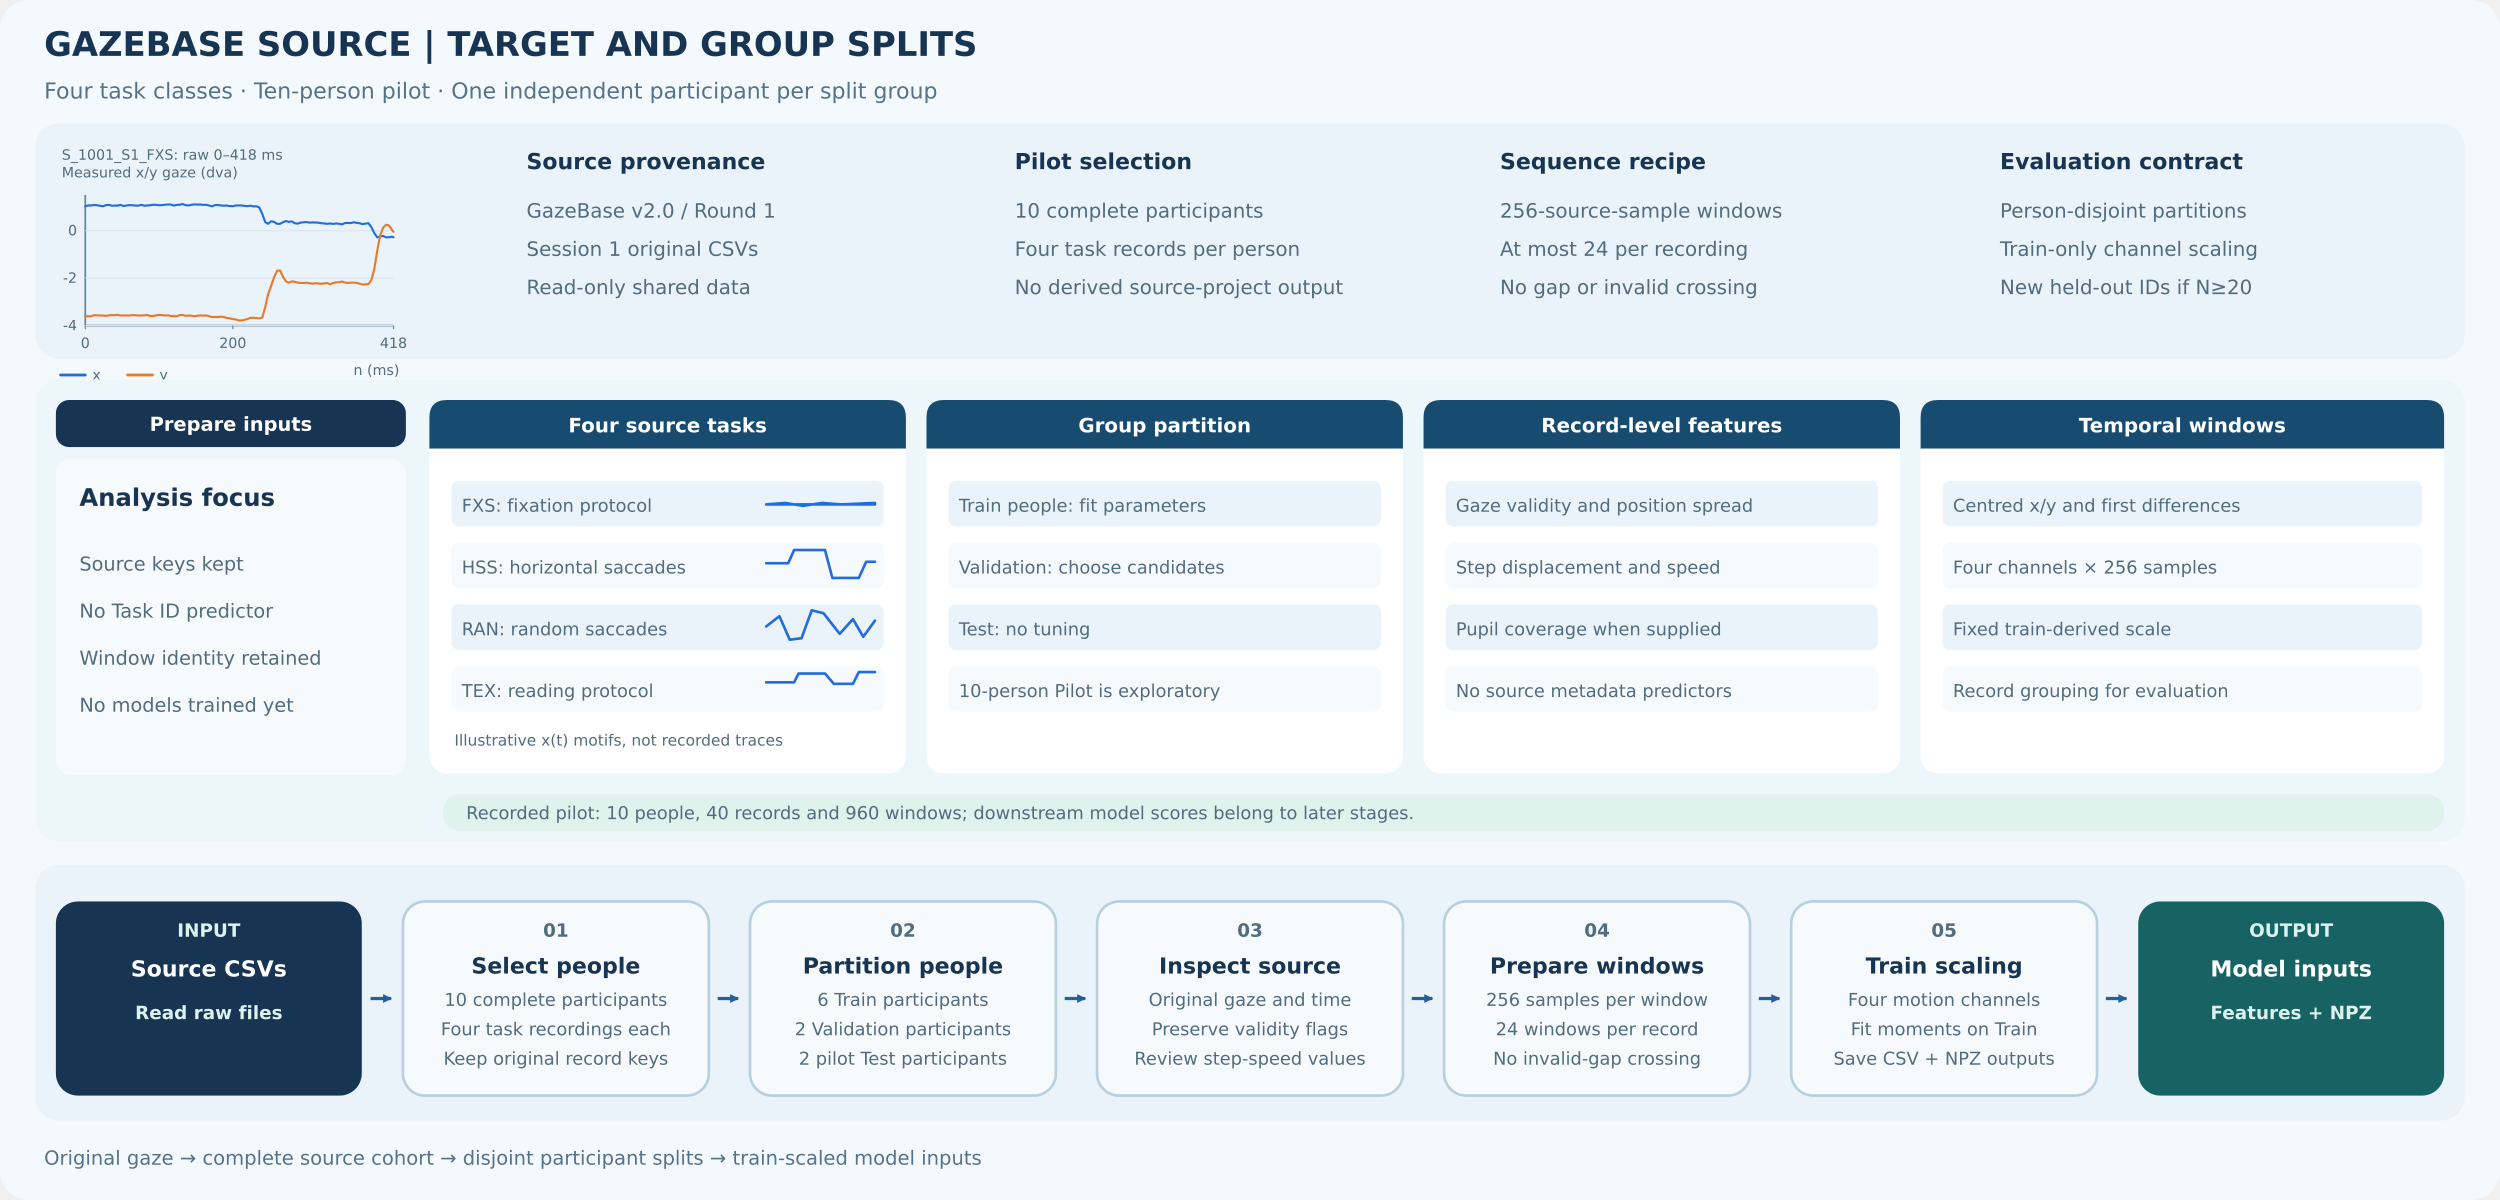
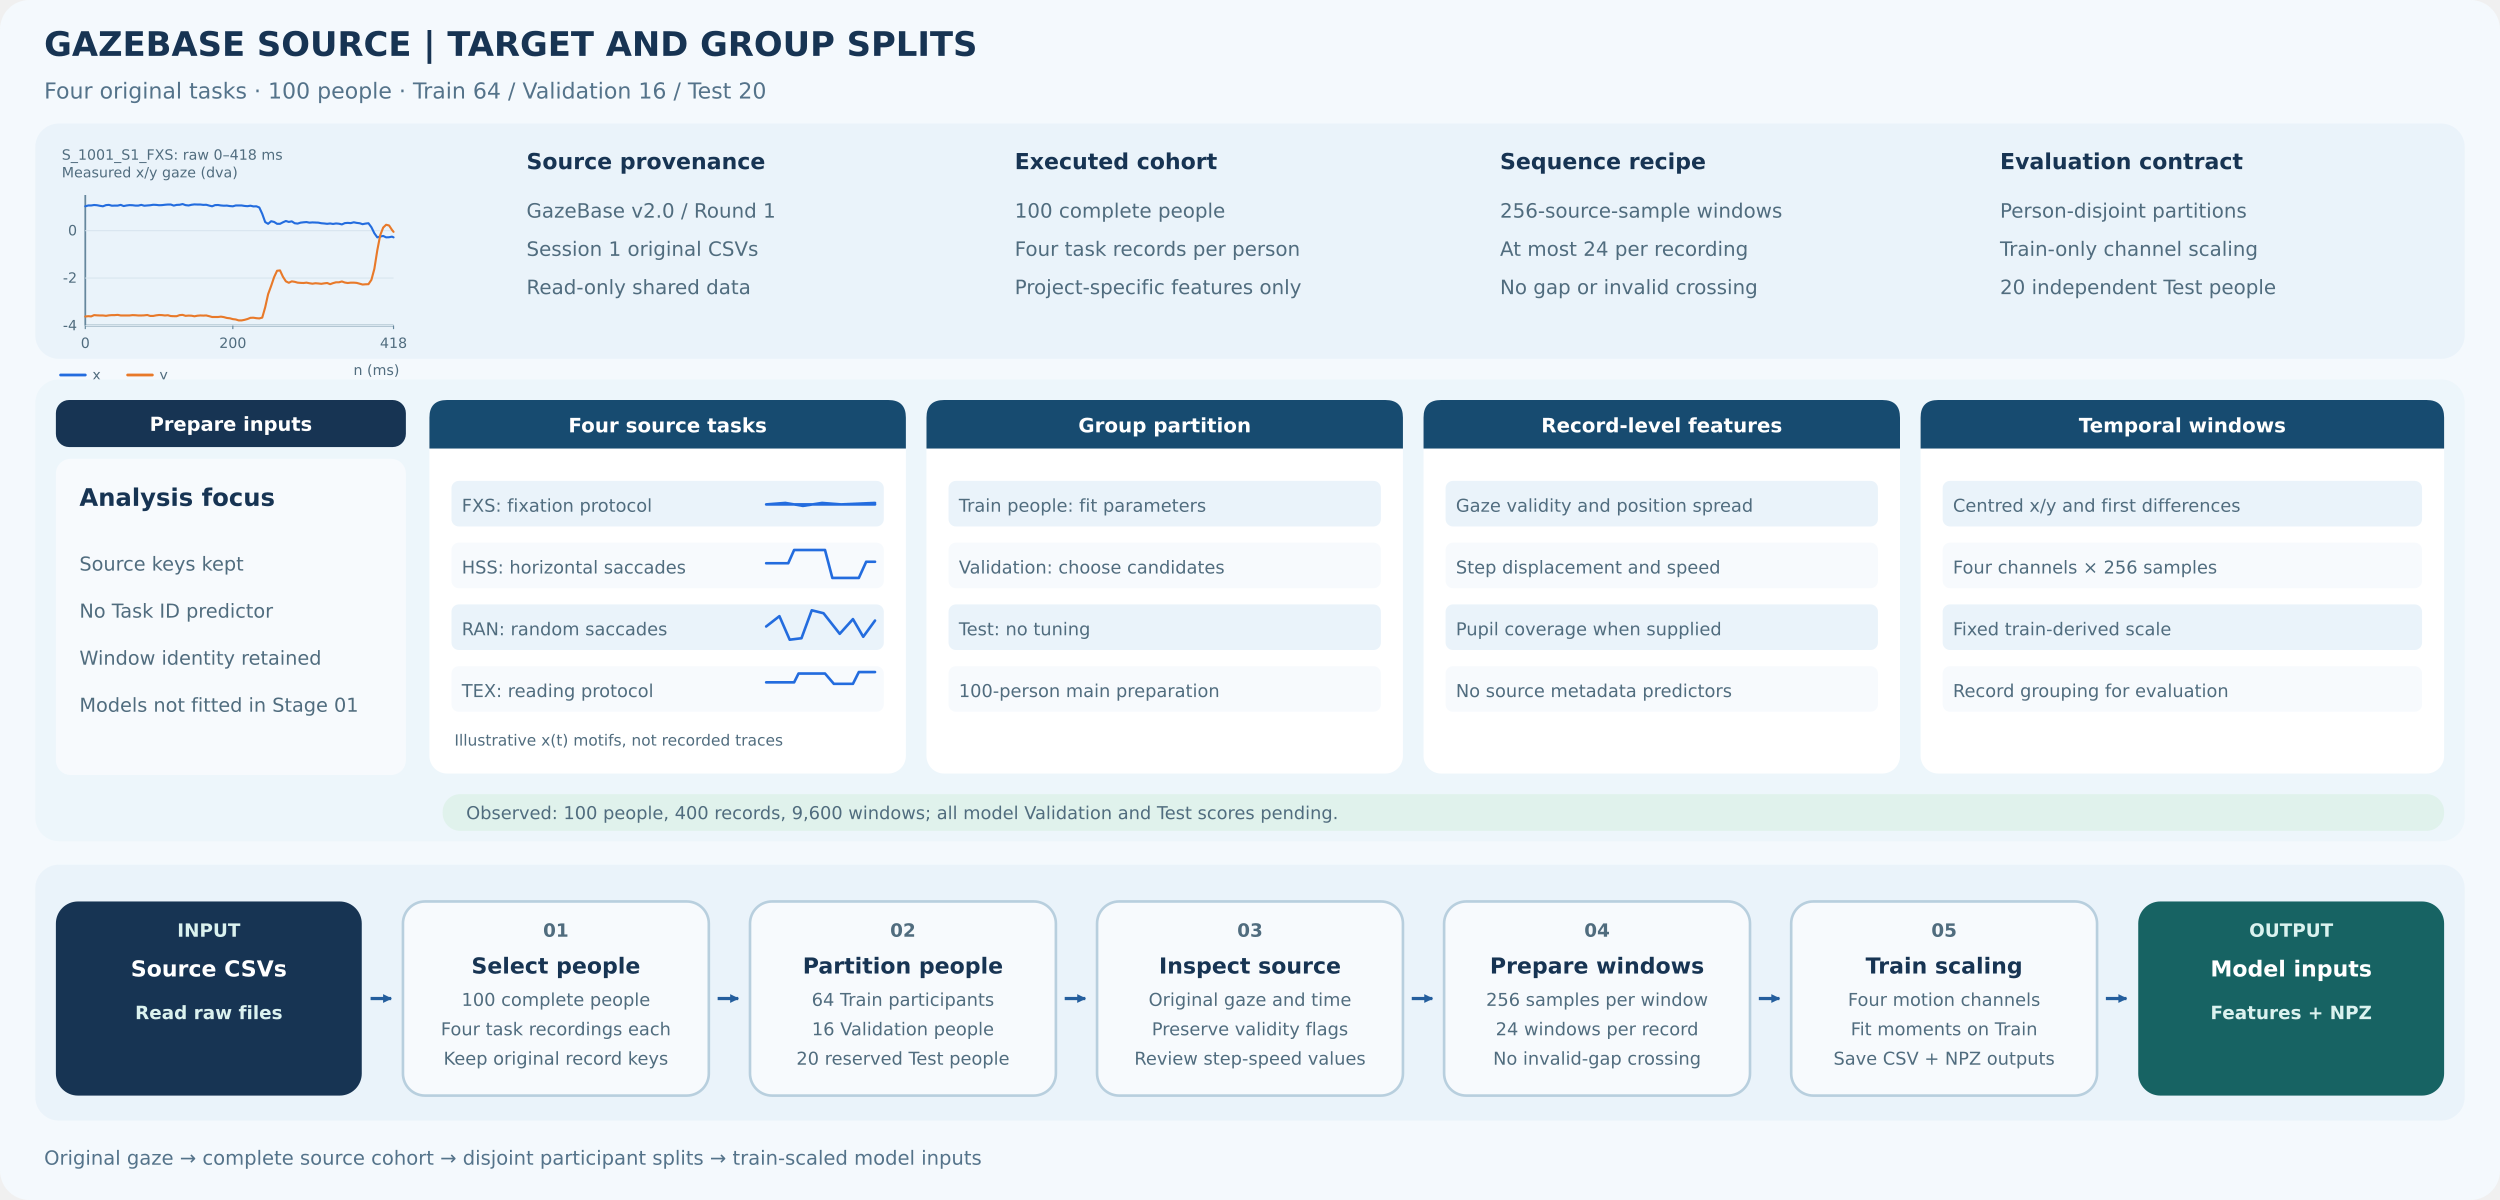
<svg xmlns="http://www.w3.org/2000/svg" width="1700" height="816" viewBox="0 0 1700 816" role="img" aria-labelledby="svg-title svg-desc">
  <defs>
    <style>
.title{font:700 23px DejaVu Sans,Arial,sans-serif;fill:#173453}.subtitle{font:400 15px DejaVu Sans,Arial,sans-serif;fill:#54738A}.sourceheading{font:700 11.5px DejaVu Sans,Arial,sans-serif;fill:#53738A}.sourcebody{font:400 13px DejaVu Sans,Arial,sans-serif;fill:#173453}.ctxhead{font:700 15px DejaVu Sans,Arial,sans-serif;fill:#173453}.ctxbody{font:400 13.5px DejaVu Sans,Arial,sans-serif;fill:#506C7E}.focushead{font:700 16.5px DejaVu Sans,Arial,sans-serif;fill:#173453}.focusbody{font:400 13.1px DejaVu Sans,Arial,sans-serif;fill:#506C7E}.sectionlabel{font:700 13.2px DejaVu Sans,Arial,sans-serif;fill:white}.panelhead{font:700 13.5px DejaVu Sans,Arial,sans-serif;fill:white}.panelbody{font:400 12.1px DejaVu Sans,Arial,sans-serif;fill:#506C7E}.nodeid{font:700 12.5px DejaVu Sans,Arial,sans-serif;fill:#506C7E}.nodetitle{font:700 15px DejaVu Sans,Arial,sans-serif;fill:#173453}.nodedesc{font:400 12.1px DejaVu Sans,Arial,sans-serif;fill:#506C7E}.endnodeid{font:700 12.5px DejaVu Sans,Arial,sans-serif;fill:#DBF2EF}.endnodetitle{font:700 15px DejaVu Sans,Arial,sans-serif;fill:white}.footer{font:400 13.3px DejaVu Sans,Arial,sans-serif;fill:#54738A}.overview-id{font:700 11.3px DejaVu Sans,Arial,sans-serif;fill:#506C7E}.overview-title{font:700 12.9px DejaVu Sans,Arial,sans-serif;fill:#173453}.overview-body{font:400 10.9px DejaVu Sans,Arial,sans-serif;fill:#506C7E}.overview-terminal-id{font:700 11.3px DejaVu Sans,Arial,sans-serif;fill:#DBF2EF}.overview-terminal-title{font:700 12.9px DejaVu Sans,Arial,sans-serif;fill:#FFFFFF}.overview-terminal-body{font:400 10.9px DejaVu Sans,Arial,sans-serif;fill:#DBF2EF}</style>
    <marker id="arr" markerWidth="6" markerHeight="6" refX="5.5" refY="3" orient="auto" markerUnits="userSpaceOnUse">
      <path d="M0 0 L6 3 L0 6 Z" fill="#245E9D" />
    </marker>
  </defs>
  <rect x="0" y="0" width="1700" height="816" rx="20" fill="#F4F9FD" stroke="none" stroke-width="1" />
  <g id="band-0-header">
    <text x="30" y="38" class="title">GAZEBASE SOURCE | TARGET AND GROUP SPLITS</text>
-     <text x="30" y="67" class="subtitle">Four task classes · Ten-person pilot · One independent participant per split group</text>
+     <text x="30" y="67" class="subtitle">Four original tasks · 100 people · Train 64 / Validation 16 / Test 20</text>
  </g>
  <g id="band-1-context">
    <rect x="24" y="84" width="1652" height="160" rx="16" fill="#EAF3FA" stroke-width="2" />
    <g id="source-record" aria-label="Measured horizontal and vertical gaze excerpt from original GazeBase record S_1001_S1_FXS" transform="translate(-204.4 -153) scale(0.8)">
      <text x="308" y="327" class="panelbody">S_1001_S1_FXS: raw 0–418 ms</text>
      <text x="308" y="342" class="panelbody">Measured x/y gaze (dva)</text>
      <line x1="328" y1="357" x2="328" y2="468" stroke="#66879D" stroke-width="1.5" />
      <line x1="328" y1="468" x2="590" y2="468" stroke="#66879D" stroke-width="1.5" />
      <line x1="328" y1="468" x2="590" y2="468" stroke="#D9E6EF" stroke-width="1" />
      <text x="321" y="472" class="panelbody" text-anchor="end">-4</text>
      <line x1="328" y1="427.6" x2="590" y2="427.6" stroke="#D9E6EF" stroke-width="1" />
      <text x="321" y="431.6" class="panelbody" text-anchor="end">-2</text>
      <line x1="328" y1="387.3" x2="590" y2="387.3" stroke="#D9E6EF" stroke-width="1" />
      <text x="321" y="391.3" class="panelbody" text-anchor="end">0</text>
      <line x1="328" y1="468" x2="328" y2="471" stroke="#66879D" stroke-width="1" />
      <text x="328" y="487" class="panelbody" text-anchor="middle">0</text>
      <line x1="453.4" y1="468" x2="453.4" y2="471" stroke="#66879D" stroke-width="1" />
      <text x="453.4" y="487" class="panelbody" text-anchor="middle">200</text>
      <line x1="590" y1="468" x2="590" y2="471" stroke="#66879D" stroke-width="1" />
      <text x="590" y="487" class="panelbody" text-anchor="middle">418</text>
      <path d="M328.0 366.6 L330.5 365.9 L333.0 365.9 L335.5 365.5 L338.0 365.7 L340.5 366.2 L343.0 366.6 L345.6 365.6 L348.1 365.4 L350.6 366.1 L353.1 366.0 L355.6 366.0 L358.1 365.4 L360.6 366.4 L363.1 365.9 L365.6 365.6 L368.1 365.7 L370.6 366.0 L373.1 366.0 L375.6 365.4 L378.1 366.1 L380.7 365.9 L383.2 365.7 L385.7 365.3 L388.2 365.4 L390.7 365.7 L393.2 365.6 L395.7 365.3 L398.2 365.1 L400.7 365.1 L403.2 366.0 L405.7 365.4 L408.2 365.3 L410.7 364.7 L413.2 365.6 L415.8 365.9 L418.3 365.3 L420.8 365.0 L423.3 365.1 L425.8 365.1 L428.3 365.4 L430.8 365.3 L433.3 366.0 L435.8 366.6 L438.3 365.6 L440.8 365.5 L443.3 365.9 L445.8 366.1 L448.3 366.0 L450.9 366.4 L453.4 366.6 L455.9 365.9 L458.4 365.9 L460.9 365.9 L463.4 366.3 L465.9 366.5 L468.4 366.1 L470.9 366.7 L473.4 366.6 L475.9 367.6 L478.4 373.0 L480.9 380.0 L483.4 381.5 L486.0 379.3 L488.5 379.9 L491.0 381.5 L493.5 381.5 L496.0 380.2 L498.5 379.1 L501.0 379.9 L503.5 379.4 L506.0 381.0 L508.5 381.3 L511.0 380.5 L513.5 380.2 L516.0 380.0 L518.5 380.5 L521.1 380.3 L523.6 380.4 L526.1 380.5 L528.6 381.0 L531.1 381.2 L533.6 381.5 L536.1 381.2 L538.6 381.6 L541.1 381.2 L543.6 381.4 L546.1 382.0 L548.6 380.9 L551.1 380.7 L553.6 380.9 L556.2 380.2 L558.7 380.7 L561.2 381.0 L563.7 381.8 L566.2 381.3 L568.7 381.0 L571.2 384.4 L573.7 389.5 L576.2 393.0 L578.7 392.3 L581.2 391.8 L583.7 393.0 L586.2 392.9 L588.7 392.4 L590.0 393.0" fill="none" stroke="#236CDE" stroke-width="1.8" stroke-linecap="round" stroke-linejoin="round" />
      <path d="M328.0 460.3 L330.5 460.0 L333.0 460.2 L335.5 459.1 L338.0 459.3 L340.5 459.4 L343.0 459.4 L345.6 459.7 L348.1 459.3 L350.6 459.1 L353.1 459.1 L355.6 458.9 L358.1 459.4 L360.6 459.4 L363.1 459.4 L365.6 459.4 L368.1 459.1 L370.6 459.2 L373.1 459.4 L375.6 459.4 L378.1 459.3 L380.7 459.0 L383.2 459.8 L385.7 459.8 L388.2 459.3 L390.7 459.0 L393.2 459.1 L395.7 459.4 L398.2 459.2 L400.7 459.9 L403.2 460.0 L405.7 460.0 L408.2 459.1 L410.7 458.9 L413.2 459.7 L415.8 459.5 L418.3 459.6 L420.8 460.1 L423.3 459.6 L425.8 459.4 L428.3 459.5 L430.8 459.4 L433.3 460.0 L435.8 460.7 L438.3 460.7 L440.8 460.7 L443.3 460.4 L445.8 460.8 L448.3 461.5 L450.9 461.8 L453.4 462.5 L455.9 462.8 L458.4 463.6 L460.9 463.6 L463.4 463.1 L465.9 462.4 L468.4 461.4 L470.9 461.3 L473.4 461.7 L475.9 461.9 L478.4 461.2 L480.9 452.5 L483.4 441.3 L486.0 434.2 L488.5 426.8 L491.0 421.4 L493.5 421.1 L496.0 426.5 L498.5 430.4 L501.0 431.6 L503.5 430.4 L506.0 430.8 L508.5 431.5 L511.0 431.7 L513.5 431.8 L516.0 431.5 L518.5 432.0 L521.1 432.4 L523.6 432.0 L526.1 432.2 L528.6 432.5 L531.1 432.1 L533.6 431.8 L536.1 432.8 L538.6 431.9 L541.1 431.2 L543.6 431.2 L546.1 430.5 L548.6 431.4 L551.1 431.8 L553.6 431.5 L556.2 431.5 L558.7 431.7 L561.2 432.4 L563.7 433.1 L566.2 432.9 L568.7 432.8 L571.2 429.1 L573.7 419.8 L576.2 404.0 L578.7 391.1 L581.2 384.7 L583.7 382.3 L586.2 382.9 L588.7 386.7 L590.0 388.3" fill="none" stroke="#E87929" stroke-width="1.8" stroke-linecap="round" stroke-linejoin="round" />
      <path d="M307 510 L328 510" fill="none" stroke="#236CDE" stroke-width="2.4" stroke-linecap="round" stroke-linejoin="round" />
      <text x="334" y="514" class="panelbody">x</text>
      <path d="M364 510 L385 510" fill="none" stroke="#E87929" stroke-width="2.4" stroke-linecap="round" stroke-linejoin="round" />
      <text x="391" y="514" class="panelbody">y</text>
      <text x="595" y="510" class="panelbody" text-anchor="end">n (ms)</text>
    </g>
    <g id="context-1">
      <text x="358" y="115" class="ctxhead">Source provenance</text>
      <text x="358" y="148" class="ctxbody">GazeBase v2.0 / Round 1</text>
      <text x="358" y="174" class="ctxbody">Session 1 original CSVs</text>
      <text x="358" y="200" class="ctxbody">Read-only shared data</text>
    </g>
    <g id="context-2">
-       <text x="690" y="115" class="ctxhead">Pilot selection</text>
-       <text x="690" y="148" class="ctxbody">10 complete participants</text>
+       <text x="690" y="115" class="ctxhead">Executed cohort</text>
+       <text x="690" y="148" class="ctxbody">100 complete people</text>
      <text x="690" y="174" class="ctxbody">Four task records per person</text>
-       <text x="690" y="200" class="ctxbody">No derived source-project output</text>
+       <text x="690" y="200" class="ctxbody">Project-specific features only</text>
    </g>
    <g id="context-3">
      <text x="1020" y="115" class="ctxhead">Sequence recipe</text>
      <text x="1020" y="148" class="ctxbody">256-source-sample windows</text>
      <text x="1020" y="174" class="ctxbody">At most 24 per recording</text>
      <text x="1020" y="200" class="ctxbody">No gap or invalid crossing</text>
    </g>
    <g id="context-4">
      <text x="1360" y="115" class="ctxhead">Evaluation contract</text>
      <text x="1360" y="148" class="ctxbody">Person-disjoint partitions</text>
      <text x="1360" y="174" class="ctxbody">Train-only channel scaling</text>
-       <text x="1360" y="200" class="ctxbody">New held-out IDs if N≥20</text>
+       <text x="1360" y="200" class="ctxbody">20 independent Test people</text>
    </g>
  </g>
  <g id="band-2-analysis">
    <rect x="24" y="258" width="1652" height="314" rx="16" fill="#EDF6FB" stroke-width="1.5" />
    <g id="focus">
      <rect x="38" y="272" width="238" height="32" rx="9" fill="#173453" stroke-width="1.5" />
      <text x="157" y="293" class="sectionlabel" text-anchor="middle">Prepare inputs</text>
      <rect x="38" y="312" width="238" height="215" rx="10" fill="#F7FAFD" stroke-width="1.5" />
      <text x="54" y="344" class="focushead">Analysis focus</text>
      <text x="54" y="388" class="focusbody">Source keys kept</text>
      <text x="54" y="420" class="focusbody">No Task ID predictor</text>
      <text x="54" y="452" class="focusbody">Window identity retained</text>
-       <text x="54" y="484" class="focusbody">No models trained yet</text>
+       <text x="54" y="484" class="focusbody">Models not fitted in Stage 01</text>
    </g>
    <g id="panels">
      <g id="panel-1">
        <rect x="292" y="272" width="324" height="254" rx="12" fill="#FFFFFF" stroke-width="1.5" />
        <path d="M304 272 H604 Q616 272 616 284 V305 H292 V284 Q292 272 304 272Z" fill="#174B70" />
        <text x="454" y="294" class="panelhead" text-anchor="middle">Four source tasks</text>
        <g id="scientific-panel-1">
          <rect x="307" y="327" width="294" height="31" rx="5" fill="#EAF3FA" stroke-width="0" />
          <text x="314" y="348" class="panelbody">FXS: fixation protocol</text>
          <rect x="307" y="369" width="294" height="31" rx="5" fill="#F7FAFD" stroke-width="0" />
          <text x="314" y="390" class="panelbody">HSS: horizontal saccades</text>
          <rect x="307" y="411" width="294" height="31" rx="5" fill="#EAF3FA" stroke-width="0" />
          <text x="314" y="432" class="panelbody">RAN: random saccades</text>
          <rect x="307" y="453" width="294" height="31" rx="5" fill="#F7FAFD" stroke-width="0" />
          <text x="314" y="474" class="panelbody">TEX: reading protocol</text>
          <g id="task-motion-schematics" aria-label="Illustrative x-position motifs; not measured gaze data">
            <path d="M521 343 H595 M521 343 l13 -1 12 2 13 -2 13 1 23 -1" fill="none" stroke="#236CDE" stroke-width="1.8" stroke-linecap="round" />
            <path d="M521 383 H536 L540 374 H561 L566 393 H584 L589 382 H595" fill="none" stroke="#236CDE" stroke-width="1.8" stroke-linecap="round" stroke-linejoin="round" />
            <path d="M521 426 L530 419 L537 435 L545 434 L552 415 L560 417 L571 431 L580 421 L587 433 L595 422" fill="none" stroke="#236CDE" stroke-width="1.8" stroke-linecap="round" stroke-linejoin="round" />
            <path d="M521 464 H540 L543 458 H561 L567 465 H580 L584 457 H595" fill="none" stroke="#236CDE" stroke-width="1.8" stroke-linecap="round" stroke-linejoin="round" />
            <text x="309" y="507" style="font-family:DejaVu Sans,Arial,sans-serif;font-size:10.5px;fill:#506C7E">Illustrative x(t) motifs, not recorded traces</text>
          </g>
        </g>
      </g>
      <g id="panel-2">
        <rect x="630" y="272" width="324" height="254" rx="12" fill="#FFFFFF" stroke-width="1.5" />
        <path d="M642 272 H942 Q954 272 954 284 V305 H630 V284 Q630 272 642 272Z" fill="#174B70" />
        <text x="792" y="294" class="panelhead" text-anchor="middle">Group partition</text>
        <g id="scientific-panel-2">
          <rect x="645" y="327" width="294" height="31" rx="5" fill="#EAF3FA" stroke-width="0" />
          <text x="652" y="348" class="panelbody">Train people: fit parameters</text>
          <rect x="645" y="369" width="294" height="31" rx="5" fill="#F7FAFD" stroke-width="0" />
          <text x="652" y="390" class="panelbody">Validation: choose candidates</text>
          <rect x="645" y="411" width="294" height="31" rx="5" fill="#EAF3FA" stroke-width="0" />
          <text x="652" y="432" class="panelbody">Test: no tuning</text>
          <rect x="645" y="453" width="294" height="31" rx="5" fill="#F7FAFD" stroke-width="0" />
-           <text x="652" y="474" class="panelbody">10-person Pilot is exploratory</text>
+           <text x="652" y="474" class="panelbody">100-person main preparation</text>
        </g>
      </g>
      <g id="panel-3">
        <rect x="968" y="272" width="324" height="254" rx="12" fill="#FFFFFF" stroke-width="1.5" />
        <path d="M980 272 H1280 Q1292 272 1292 284 V305 H968 V284 Q968 272 980 272Z" fill="#174B70" />
        <text x="1130" y="294" class="panelhead" text-anchor="middle">Record-level features</text>
        <g id="scientific-panel-3">
          <rect x="983" y="327" width="294" height="31" rx="5" fill="#EAF3FA" stroke-width="0" />
          <text x="990" y="348" class="panelbody">Gaze validity and position spread</text>
          <rect x="983" y="369" width="294" height="31" rx="5" fill="#F7FAFD" stroke-width="0" />
          <text x="990" y="390" class="panelbody">Step displacement and speed</text>
          <rect x="983" y="411" width="294" height="31" rx="5" fill="#EAF3FA" stroke-width="0" />
          <text x="990" y="432" class="panelbody">Pupil coverage when supplied</text>
          <rect x="983" y="453" width="294" height="31" rx="5" fill="#F7FAFD" stroke-width="0" />
          <text x="990" y="474" class="panelbody">No source metadata predictors</text>
        </g>
      </g>
      <g id="panel-4">
        <rect x="1306" y="272" width="356" height="254" rx="12" fill="#FFFFFF" stroke-width="1.5" />
        <path d="M1318 272 H1650 Q1662 272 1662 284 V305 H1306 V284 Q1306 272 1318 272Z" fill="#174B70" />
        <text x="1484" y="294" class="panelhead" text-anchor="middle">Temporal windows</text>
        <g id="scientific-panel-4">
          <rect x="1321" y="327" width="326" height="31" rx="5" fill="#EAF3FA" stroke-width="0" />
          <text x="1328" y="348" class="panelbody">Centred x/y and first differences</text>
          <rect x="1321" y="369" width="326" height="31" rx="5" fill="#F7FAFD" stroke-width="0" />
          <text x="1328" y="390" class="panelbody">Four channels × 256 samples</text>
          <rect x="1321" y="411" width="326" height="31" rx="5" fill="#EAF3FA" stroke-width="0" />
          <text x="1328" y="432" class="panelbody">Fixed train-derived scale</text>
          <rect x="1321" y="453" width="326" height="31" rx="5" fill="#F7FAFD" stroke-width="0" />
          <text x="1328" y="474" class="panelbody">Record grouping for evaluation</text>
        </g>
      </g>
    </g>
    <g id="scientific-note">
      <rect x="301" y="540" width="1361" height="25" rx="12" fill="#E0F2EC" stroke-width="1.5" />
-       <text x="317" y="557" class="panelbody">Recorded pilot: 10 people, 40 records and 960 windows; downstream model scores belong to later stages.</text>
+       <text x="317" y="557" class="panelbody">Observed: 100 people, 400 records, 9,600 windows; all model Validation and Test scores pending.</text>
    </g>
  </g>
  <g id="band-3-workflow">
    <rect x="24" y="588" width="1652" height="174" rx="16" fill="#EAF3FA" stroke-width="2" />
    <g id="nodes">
      <g id="node-0">
        <rect x="38" y="613" width="208" height="132" rx="15" fill="#173453" stroke-width="1.8" />
        <text x="142" y="637" class="endnodeid" text-anchor="middle">INPUT</text>
        <text x="142" y="664" class="endnodetitle" text-anchor="middle">Source CSVs</text>
        <text x="142" y="693" class="endnodeid" text-anchor="middle">Read raw files</text>
      </g>
      <g id="node-1">
        <rect x="274" y="613" width="208" height="132" rx="15" fill="#F7FAFD" stroke="#B8CFDE" stroke-width="1.8" />
        <text x="378" y="637" class="nodeid" text-anchor="middle">01</text>
        <text x="378" y="662" class="nodetitle" text-anchor="middle">Select people</text>
-         <text x="378" y="684" class="nodedesc" text-anchor="middle">10 complete participants</text>
+         <text x="378" y="684" class="nodedesc" text-anchor="middle">100 complete people</text>
        <text x="378" y="704" class="nodedesc" text-anchor="middle">Four task recordings each</text>
        <text x="378" y="724" class="nodedesc" text-anchor="middle">Keep original record keys</text>
      </g>
      <g id="node-2">
        <rect x="510" y="613" width="208" height="132" rx="15" fill="#F7FAFD" stroke="#B8CFDE" stroke-width="1.8" />
        <text x="614" y="637" class="nodeid" text-anchor="middle">02</text>
        <text x="614" y="662" class="nodetitle" text-anchor="middle">Partition people</text>
-         <text x="614" y="684" class="nodedesc" text-anchor="middle">6 Train participants</text>
-         <text x="614" y="704" class="nodedesc" text-anchor="middle">2 Validation participants</text>
-         <text x="614" y="724" class="nodedesc" text-anchor="middle">2 pilot Test participants</text>
+         <text x="614" y="684" class="nodedesc" text-anchor="middle">64 Train participants</text>
+         <text x="614" y="704" class="nodedesc" text-anchor="middle">16 Validation people</text>
+         <text x="614" y="724" class="nodedesc" text-anchor="middle">20 reserved Test people</text>
      </g>
      <g id="node-3">
        <rect x="746" y="613" width="208" height="132" rx="15" fill="#F7FAFD" stroke="#B8CFDE" stroke-width="1.8" />
        <text x="850" y="637" class="nodeid" text-anchor="middle">03</text>
        <text x="850" y="662" class="nodetitle" text-anchor="middle">Inspect source</text>
        <text x="850" y="684" class="nodedesc" text-anchor="middle">Original gaze and time</text>
        <text x="850" y="704" class="nodedesc" text-anchor="middle">Preserve validity flags</text>
        <text x="850" y="724" class="nodedesc" text-anchor="middle">Review step-speed values</text>
      </g>
      <g id="node-4">
        <rect x="982" y="613" width="208" height="132" rx="15" fill="#F7FAFD" stroke="#B8CFDE" stroke-width="1.8" />
        <text x="1086" y="637" class="nodeid" text-anchor="middle">04</text>
        <text x="1086" y="662" class="nodetitle" text-anchor="middle">Prepare windows</text>
        <text x="1086" y="684" class="nodedesc" text-anchor="middle">256 samples per window</text>
        <text x="1086" y="704" class="nodedesc" text-anchor="middle">24 windows per record</text>
        <text x="1086" y="724" class="nodedesc" text-anchor="middle">No invalid-gap crossing</text>
      </g>
      <g id="node-5">
        <rect x="1218" y="613" width="208" height="132" rx="15" fill="#F7FAFD" stroke="#B8CFDE" stroke-width="1.8" />
        <text x="1322" y="637" class="nodeid" text-anchor="middle">05</text>
        <text x="1322" y="662" class="nodetitle" text-anchor="middle">Train scaling</text>
        <text x="1322" y="684" class="nodedesc" text-anchor="middle">Four motion channels</text>
        <text x="1322" y="704" class="nodedesc" text-anchor="middle">Fit moments on Train</text>
        <text x="1322" y="724" class="nodedesc" text-anchor="middle">Save CSV + NPZ outputs</text>
      </g>
      <g id="node-6">
        <rect x="1454" y="613" width="208" height="132" rx="15" fill="#176363" stroke-width="1.8" />
        <text x="1558" y="637" class="endnodeid" text-anchor="middle">OUTPUT</text>
        <text x="1558" y="664" class="endnodetitle" text-anchor="middle">Model inputs</text>
        <text x="1558" y="693" class="endnodeid" text-anchor="middle">Features + NPZ</text>
      </g>
    </g>
    <g id="connectors">
      <line x1="252" y1="679" x2="266" y2="679" stroke="#245E9D" stroke-width="2.2" marker-end="url(#arr)" />
      <line x1="488" y1="679" x2="502" y2="679" stroke="#245E9D" stroke-width="2.2" marker-end="url(#arr)" />
      <line x1="724" y1="679" x2="738" y2="679" stroke="#245E9D" stroke-width="2.2" marker-end="url(#arr)" />
      <line x1="960" y1="679" x2="974" y2="679" stroke="#245E9D" stroke-width="2.2" marker-end="url(#arr)" />
      <line x1="1196" y1="679" x2="1210" y2="679" stroke="#245E9D" stroke-width="2.2" marker-end="url(#arr)" />
      <line x1="1432" y1="679" x2="1446" y2="679" stroke="#245E9D" stroke-width="2.2" marker-end="url(#arr)" />
    </g>
  </g>
  <g id="band-4-summary">
    <text x="30" y="792" class="footer">Original gaze → complete source cohort → disjoint participant splits → train-scaled model inputs</text>
  </g>
</svg>
